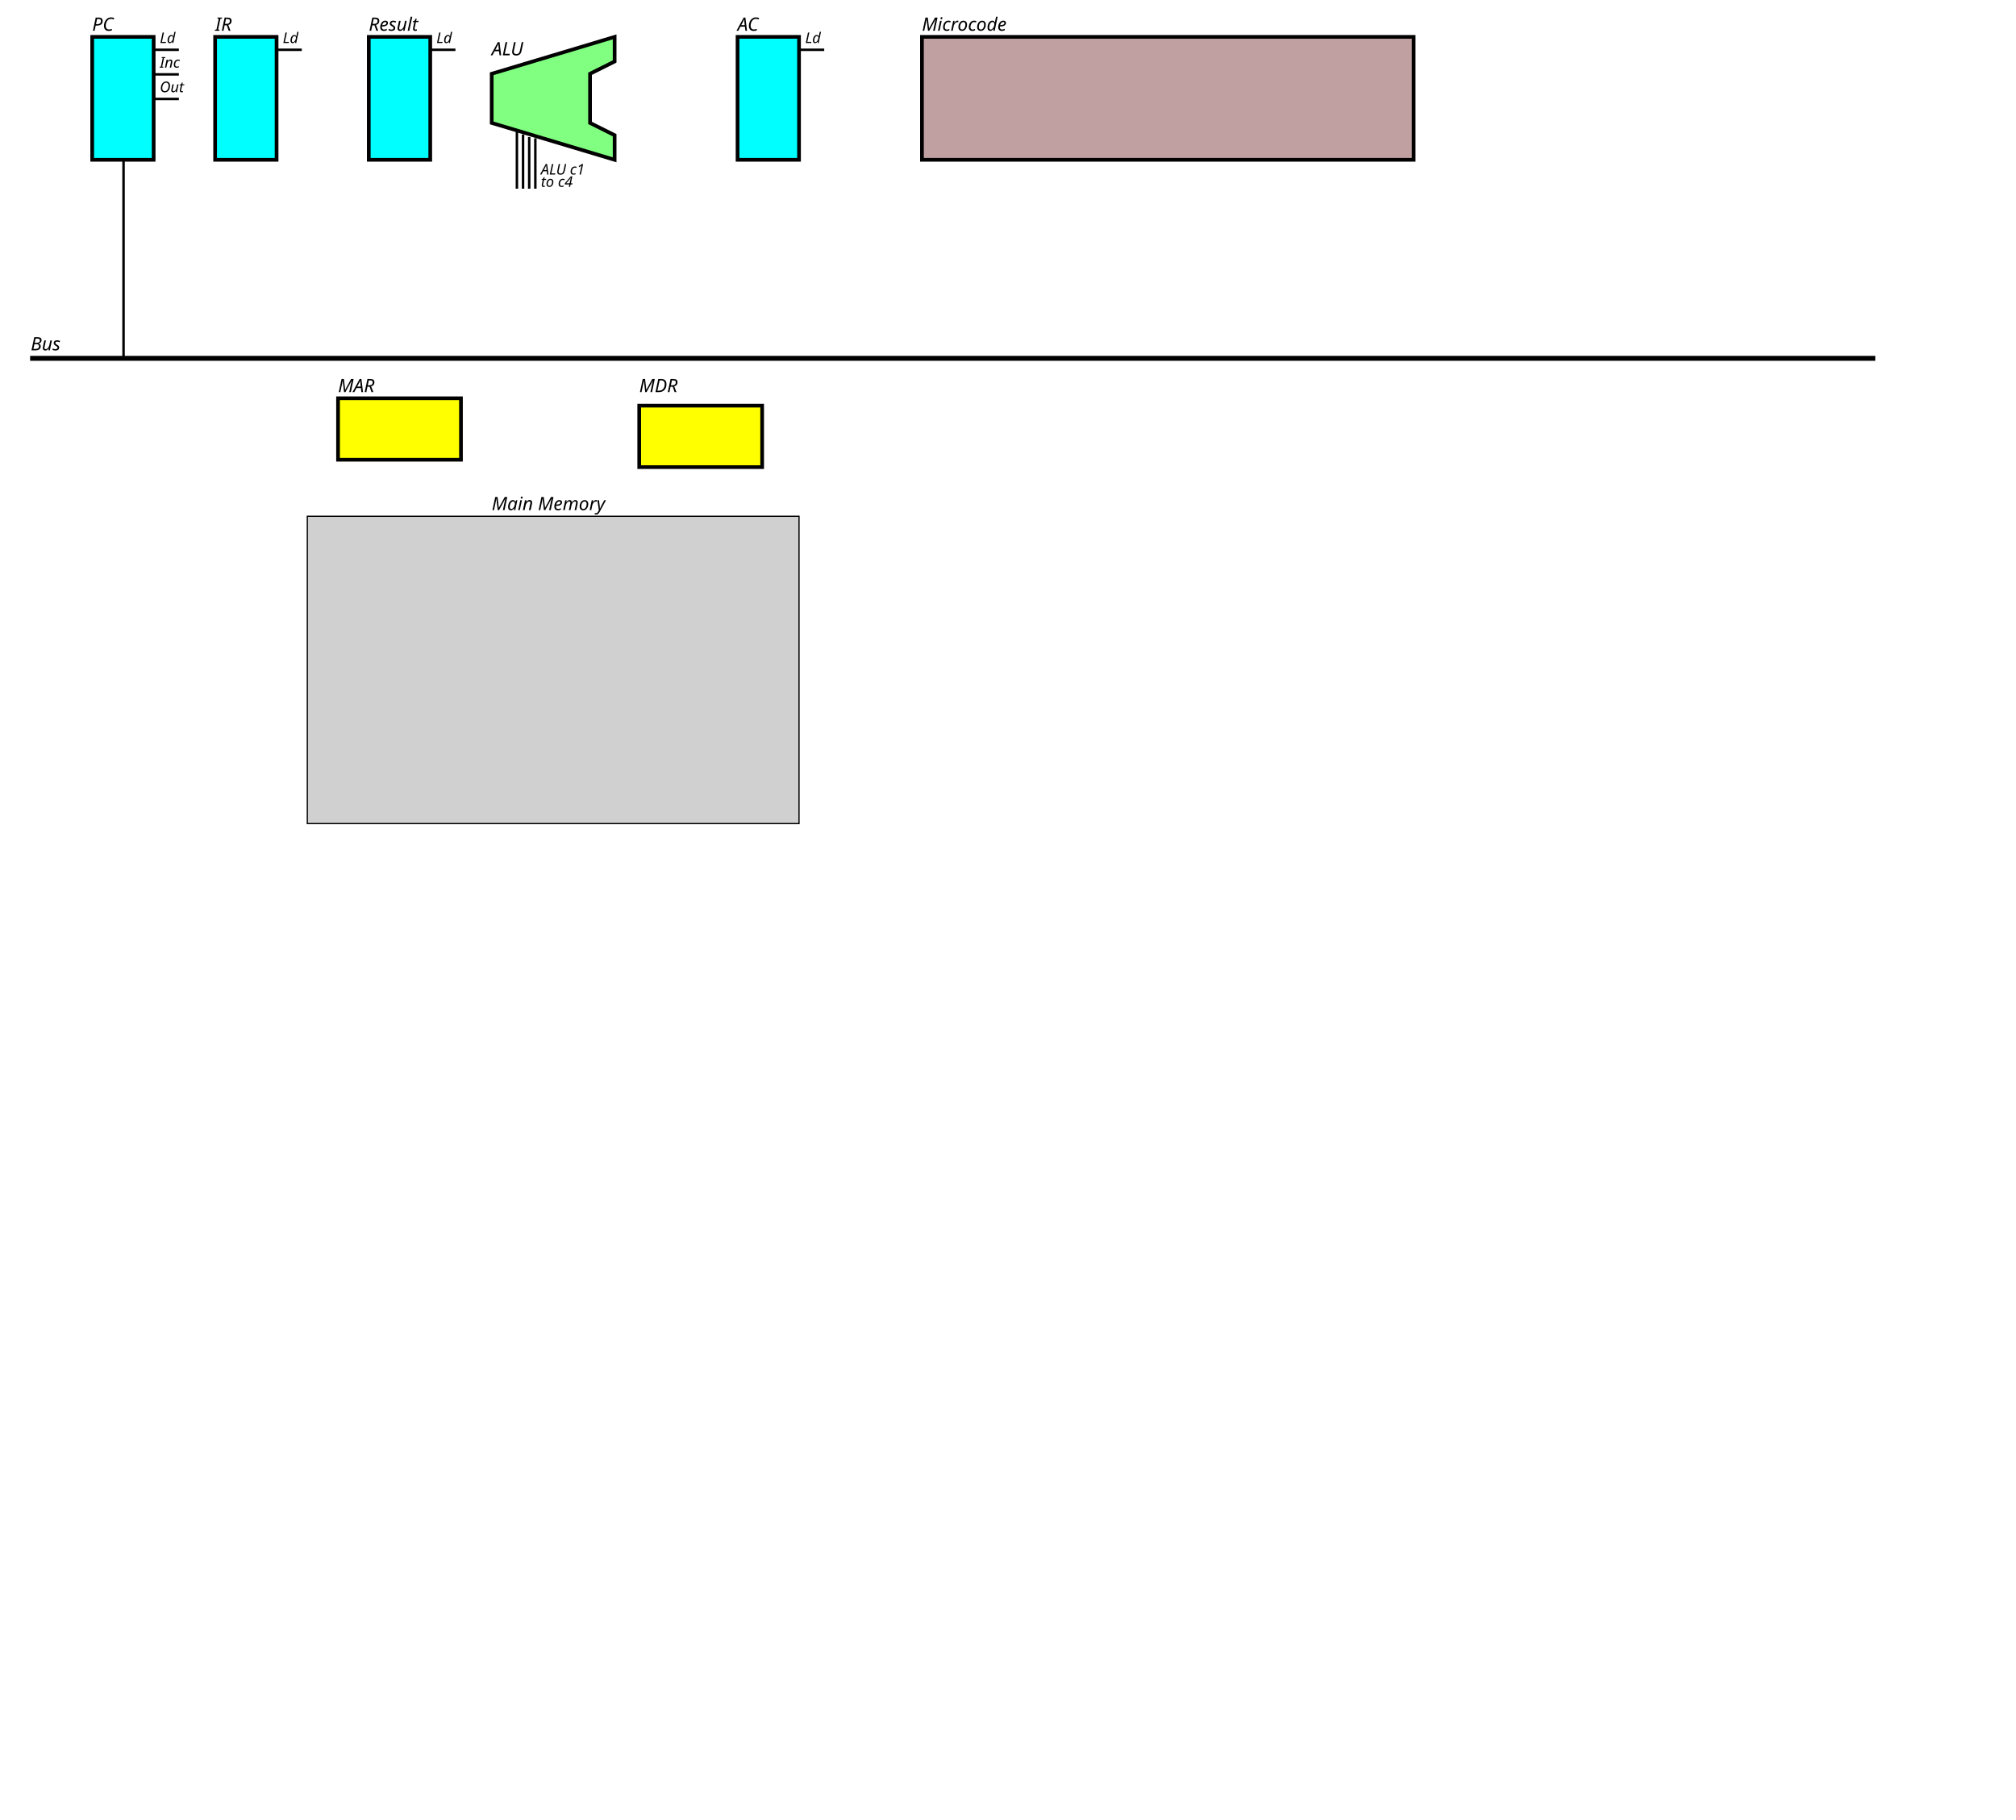
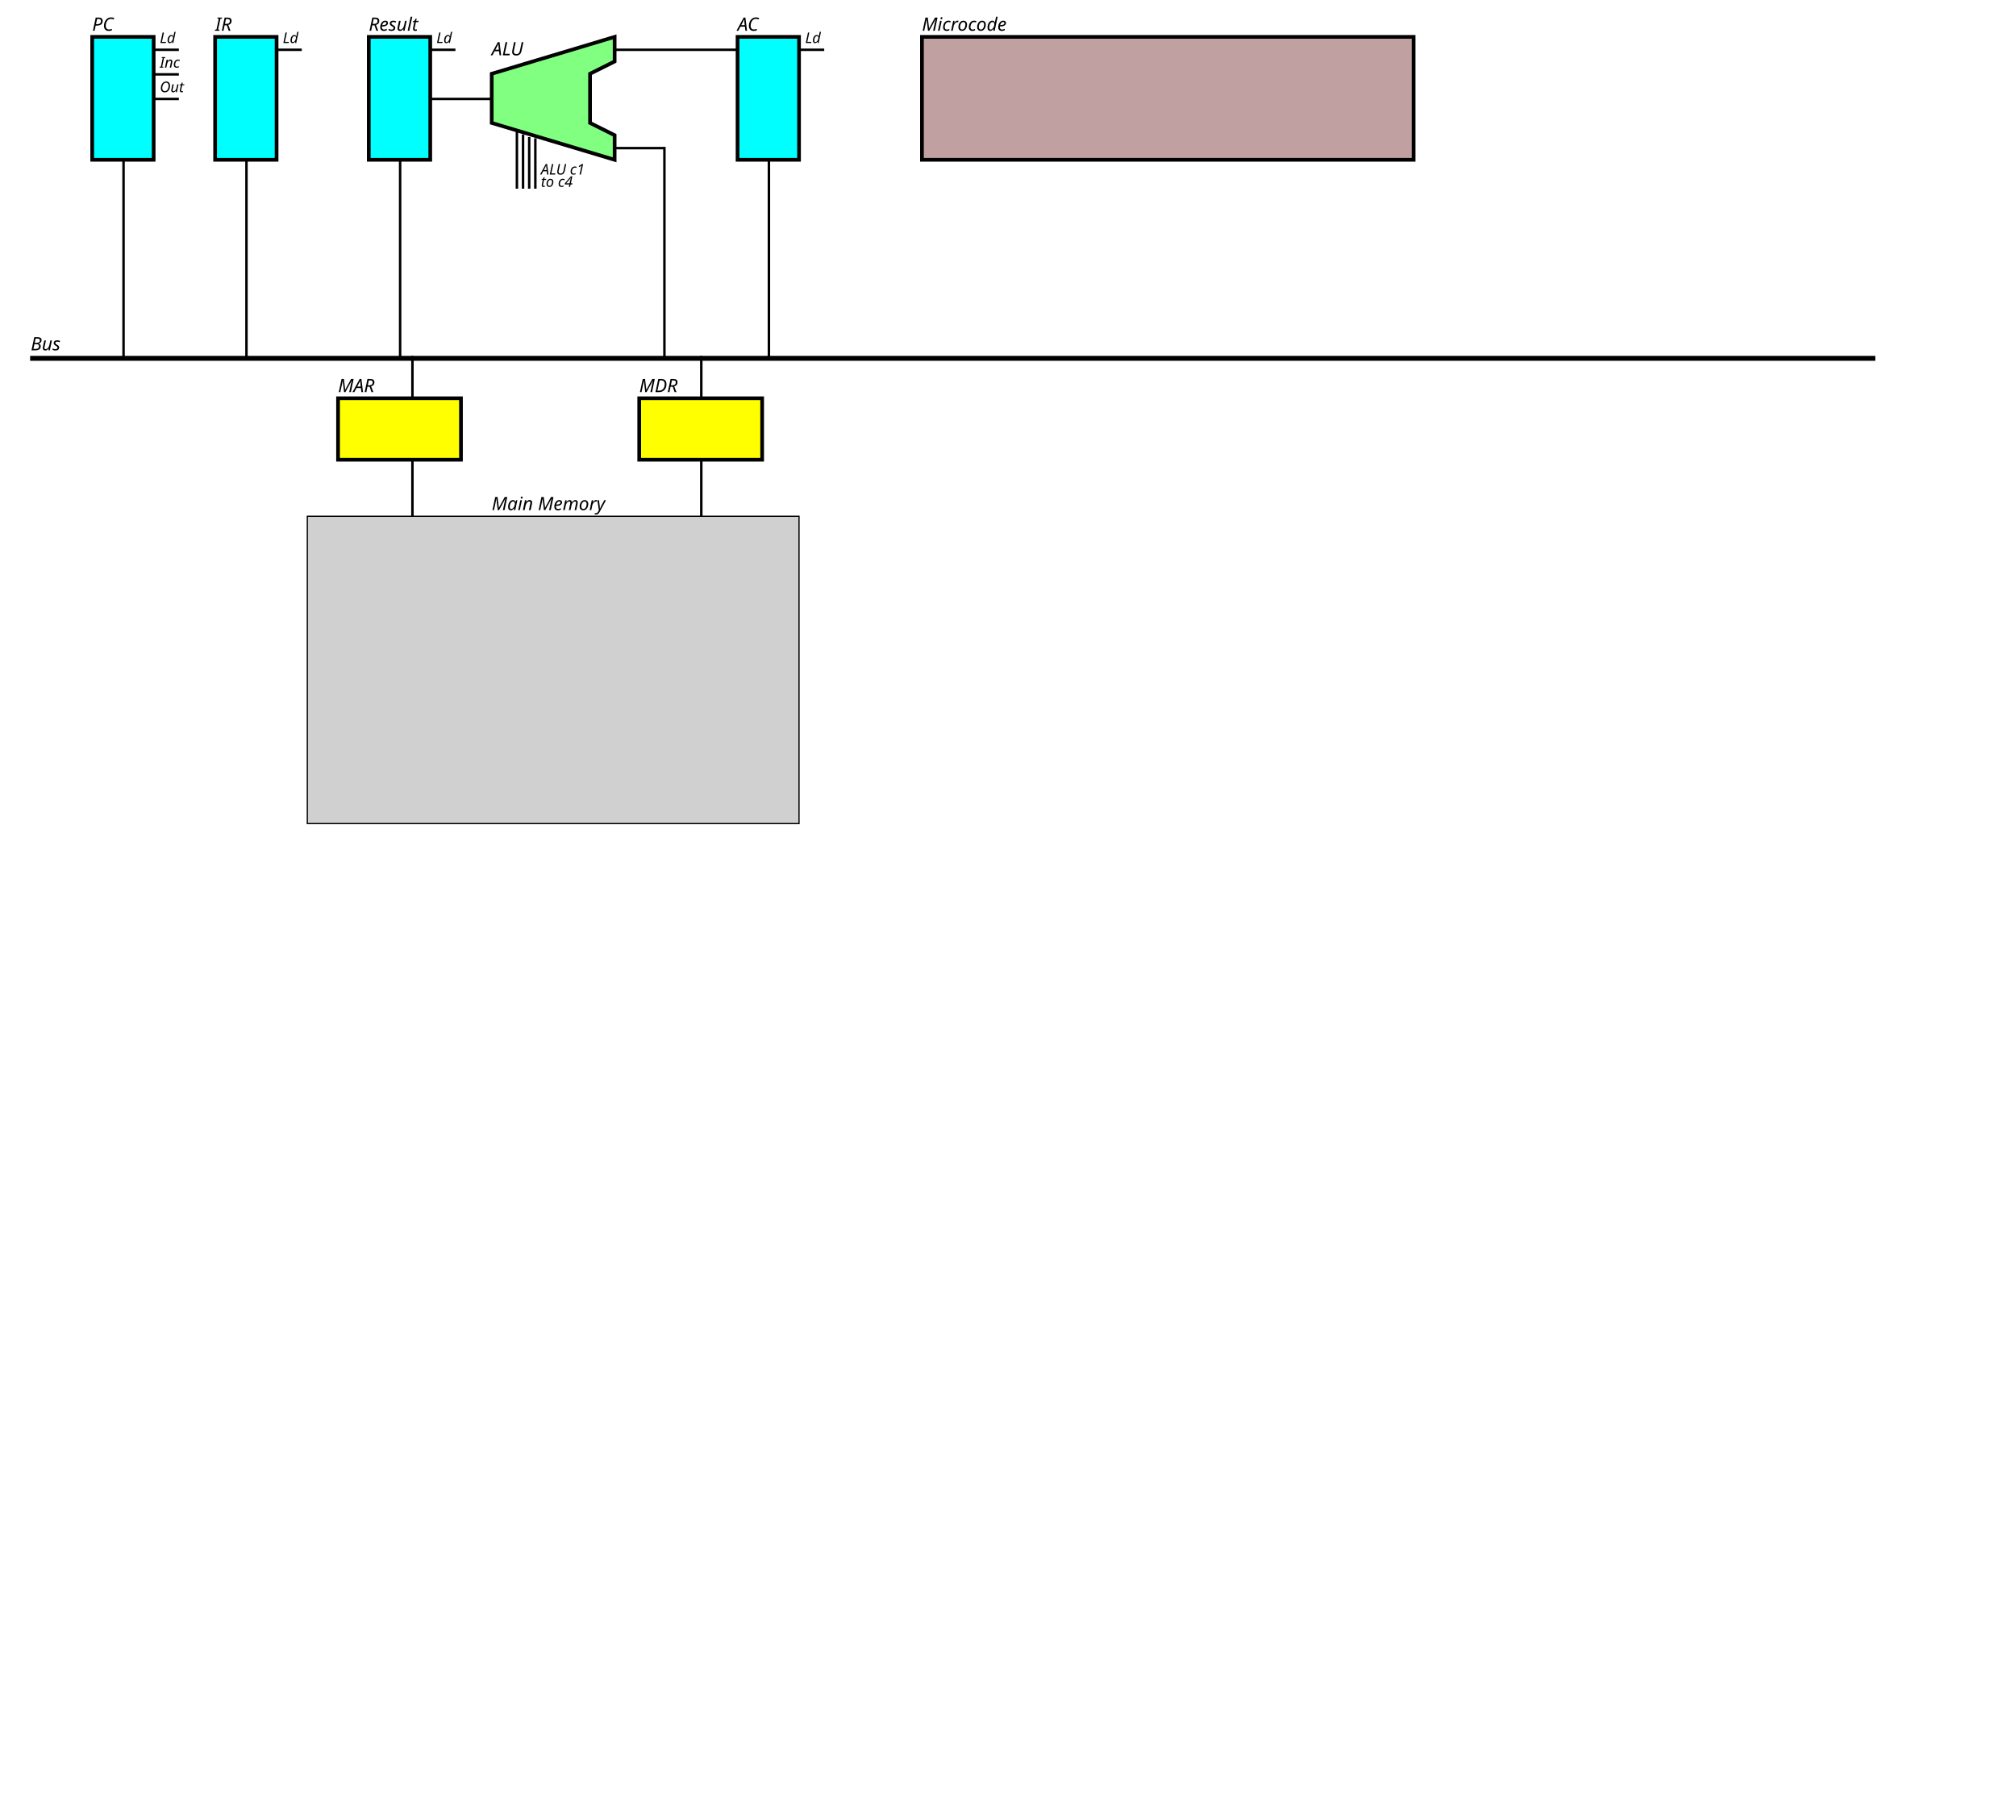
<svg xmlns="http://www.w3.org/2000/svg" width="1640" height="1480">
  <style>
	.small { font: italic 15px sans-serif; }
	.vsmall { font: italic 12px sans-serif; }
	.teal-box { fill:#00ffff; stroke:#000000; stroke-width:3; }
	.yellow-box { fill:#ffff00; stroke:#000000; stroke-width:3; }
	.input-line { fill:#000000; stroke:#000000; stroke-width:1; }
 </style>
  <g class="layer">
    <rect id="id_pc" x="75" y="30" width="50" height="100" class="teal-box" />
    <text x="75" y="25" class="small">PC</text>
    <rect id="id_pc_Ld" x="125" y="40" width="20" height="1" class="input-line" />
    <text x="130" y="35" class="vsmall">Ld</text>
    <rect id="id_pc_inc" x="125" y="60" width="20" height="1" class="input-line" />
    <text x="130" y="55" class="vsmall">Inc</text>
    <rect id="id_pc_out" x="125" y="80" width="20" height="1" class="input-line" />
    <text x="130" y="75" class="vsmall">Out</text>
    <rect id="id_pc_to_bus" x="100" y="130" width="1" height="160" class="input-line" />
    <rect id="id_ir" x="175" y="30" width="50" height="100" class="teal-box" />
    <text x="175" y="25" class="small">IR</text>
    <rect id="id_ir_Ld" x="225" y="40" width="20" height="1" class="input-line" />
    <text x="230" y="35" class="vsmall">Ld</text>
+     <rect id="id_ir_to_bus" x="200" y="130" width="1" height="160" class="input-line" />
    <rect id="id_result" x="300" y="30" width="50" height="100" class="teal-box" />
    <text x="300" y="25" class="small">Result</text>
    <rect id="id_result_Ld" x="350" y="40" width="20" height="1" class="input-line" />
    <text x="355" y="35" class="vsmall">Ld</text>
+     <rect id="id_result_to_bus" x="325" y="130" width="1" height="160" class="input-line" />
    <polygon id="id_ALU" points=" 500,30 400,60 400,100 500,130 500,110 480,100 480,60 500,50  500,30 " fill="#80ff80" stroke="#000000" stroke-width="3" />
    <text x="400" y="45" class="small">ALU</text>
    <rect id="id_ALU_c1" x="420" y="108" width="1" height="45" class="input-line" />
    <rect id="id_ALU_c2" x="425" y="110" width="1" height="43" class="input-line" />
    <rect id="id_ALU_c3" x="430" y="112" width="1" height="41" class="input-line" />
    <rect id="id_ALU_c4" x="435" y="113" width="1" height="40" class="input-line" />
    <text x="440" y="142" class="vsmall">ALU c1</text>
    <text x="440" y="152" class="vsmall">to c4</text>
+     <rect id="id_ALU_to_result" x="350" y="80" width="50" height="1" class="input-line" />
+     <rect id="id_ac_to_ALU" x="500" y="40" width="100" height="1" class="input-line" />
+     <rect id="id_ac_to_Bus_pt1" x="500" y="120" width="40" height="1" class="input-line" />
+     <rect id="id_ac_to_Bus_pt2" x="540" y="120" width="1" height="170" class="input-line" />
    <rect id="id_ac" x="600" y="30" width="50" height="100" class="teal-box" />
    <text x="600" y="25" class="small">AC</text>
    <rect id="id_result_Ld" x="650" y="40" width="20" height="1" class="input-line" />
    <text x="655" y="35" class="vsmall">Ld</text>
+     <rect id="id_ac_to_bus" x="625" y="130" width="1" height="160" class="input-line" />
    <rect id="id_microcode" x="750" y="30" width="400" height="100" fill="#c0a0a0" stroke="#000000" stroke-width="3" />
    <text x="750" y="25" class="small">Microcode</text>
-     <rect id="id_main_buss" x="25" y="290" width="1500" height="3" fill="#000000" stroke="#000000" stroke-width="1" />
+     <rect id="id_main_bus" x="25" y="290" width="1500" height="3" fill="#000000" stroke="#000000" stroke-width="1" />
    <text x="25" y="285" class="small">Bus</text>
    <rect id="id_mar" x="275" y="324" width="100" height="50" class="yellow-box" />
    <text x="275" y="319" class="small">MAR</text>
-     <rect id="id_mdr" x="520" y="330" width="100" height="50" class="yellow-box" />
+     <rect id="id_mar_to_bus" x="335" y="290" width="1" height="33" class="input-line" />
+     <rect id="id_mar_to_memory" x="335" y="375" width="1" height="45" class="input-line" />
+     <rect id="id_mdr" x="520" y="324" width="100" height="50" class="yellow-box" />
    <text x="520" y="319" class="small">MDR</text>
+     <rect id="id_mdr_to_bus" x="570" y="290" width="1" height="33" class="input-line" />
+     <rect id="id_mar_to_memory" x="570" y="375" width="1" height="45" class="input-line" />
    <rect id="id_memory" x="250" y="420" width="400" height="250" fill="#d0d0d0" stroke="#000000" stroke-width="1" />
    <text x="400" y="415" class="small">Main Memory</text>
  </g>
</svg>
